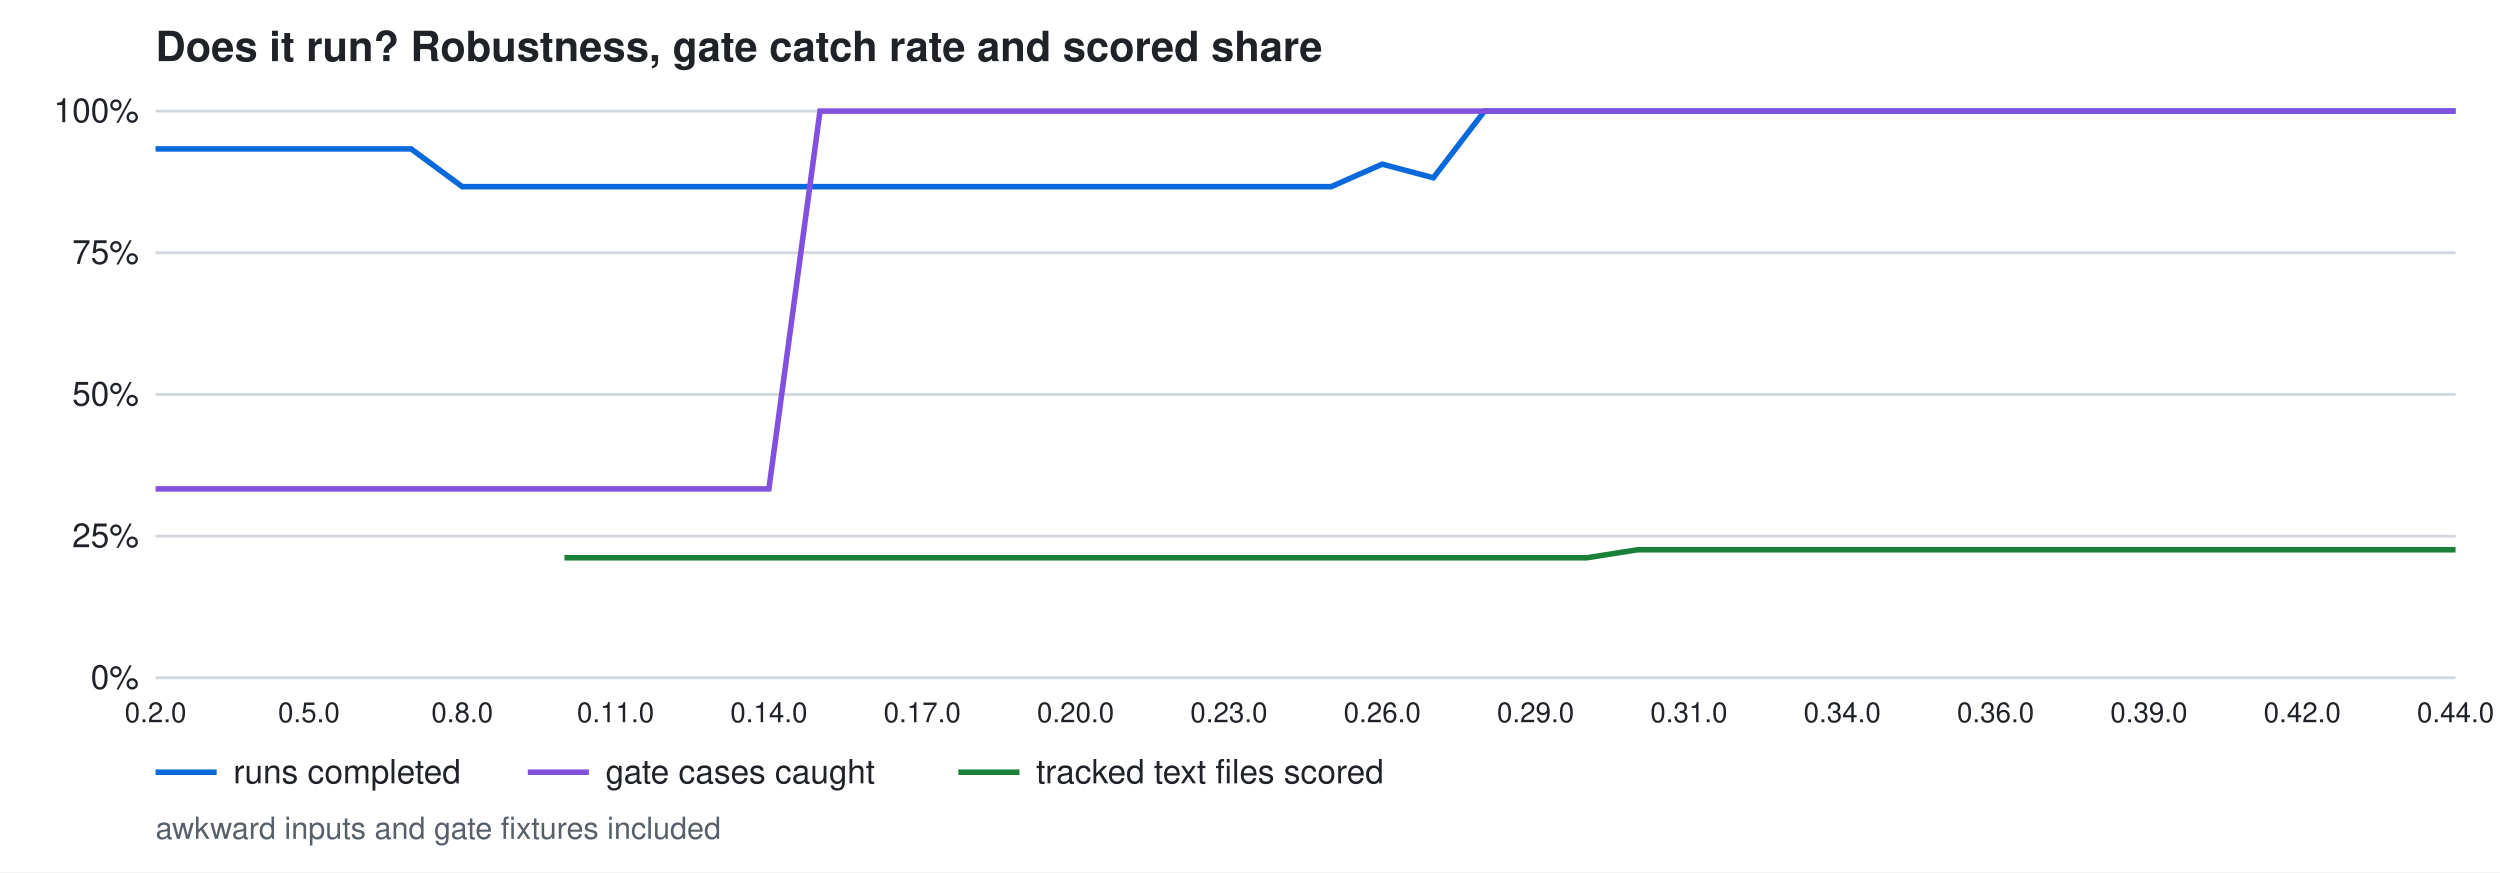
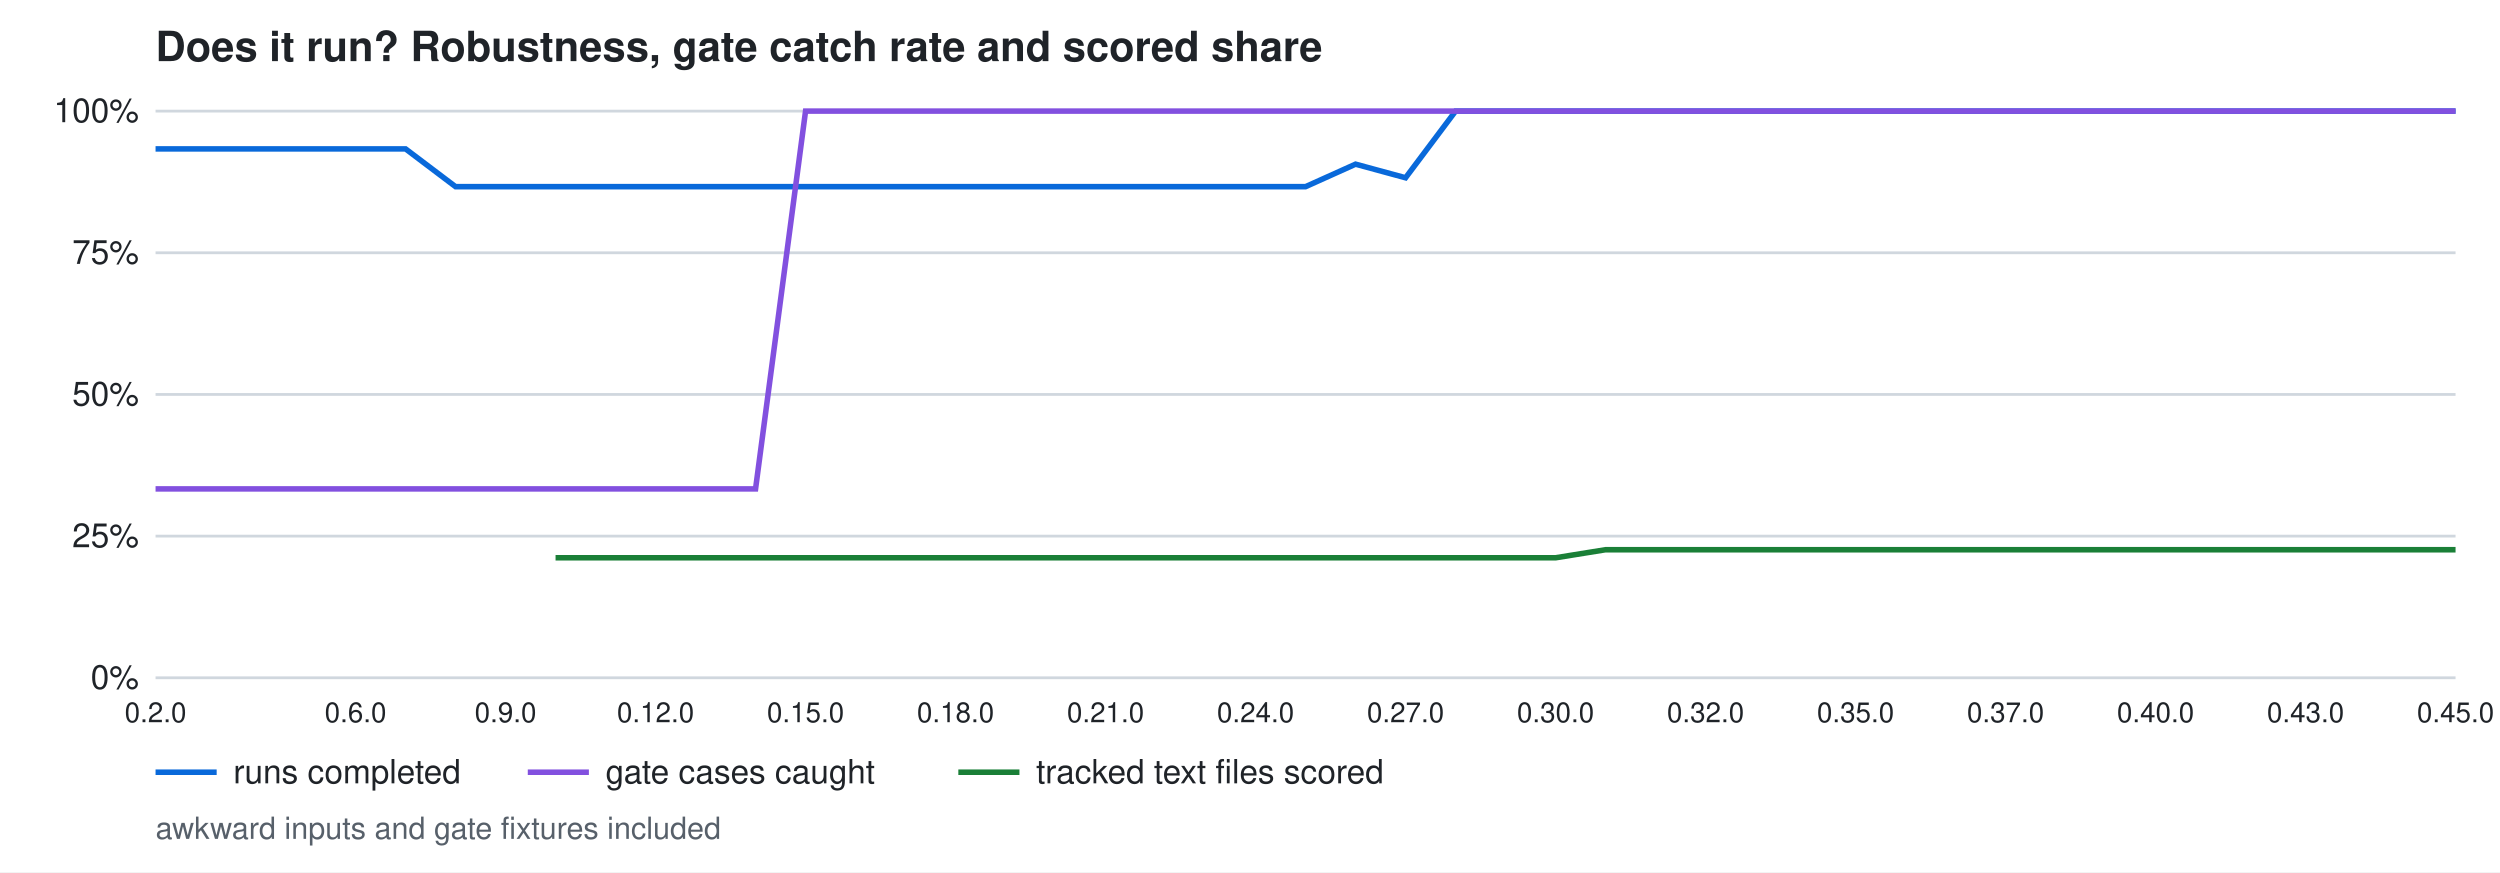
<svg xmlns="http://www.w3.org/2000/svg" width="900" height="314" viewBox="0 0 900 314" font-family="-apple-system,Segoe UI,Helvetica,Arial,sans-serif" font-size="12">
  <rect width="900" height="314" fill="#ffffff" />
  <text x="56" y="22" font-size="15" font-weight="600" fill="#1f2328">Does it run? Robustness, gate catch rate and scored share</text>
  <line x1="56" y1="244.0" x2="884" y2="244.0" stroke="#d0d7de" stroke-width="1" />
  <text x="50" y="248.0" text-anchor="end" fill="#1f2328">0%</text>
  <line x1="56" y1="193.0" x2="884" y2="193.0" stroke="#d0d7de" stroke-width="1" />
  <text x="50" y="197.0" text-anchor="end" fill="#1f2328">25%</text>
  <line x1="56" y1="142.0" x2="884" y2="142.0" stroke="#d0d7de" stroke-width="1" />
  <text x="50" y="146.0" text-anchor="end" fill="#1f2328">50%</text>
  <line x1="56" y1="91.0" x2="884" y2="91.0" stroke="#d0d7de" stroke-width="1" />
  <text x="50" y="95.0" text-anchor="end" fill="#1f2328">75%</text>
  <line x1="56" y1="40.0" x2="884" y2="40.0" stroke="#d0d7de" stroke-width="1" />
  <text x="50" y="44.0" text-anchor="end" fill="#1f2328">100%</text>
  <text x="56.0" y="260" text-anchor="middle" fill="#1f2328" font-size="10">0.2.0</text>
-   <text x="111.2" y="260" text-anchor="middle" fill="#1f2328" font-size="10">0.5.0</text>
-   <text x="166.4" y="260" text-anchor="middle" fill="#1f2328" font-size="10">0.8.0</text>
-   <text x="221.6" y="260" text-anchor="middle" fill="#1f2328" font-size="10">0.11.0</text>
-   <text x="276.8" y="260" text-anchor="middle" fill="#1f2328" font-size="10">0.14.0</text>
-   <text x="332.0" y="260" text-anchor="middle" fill="#1f2328" font-size="10">0.17.0</text>
-   <text x="387.2" y="260" text-anchor="middle" fill="#1f2328" font-size="10">0.20.0</text>
-   <text x="442.4" y="260" text-anchor="middle" fill="#1f2328" font-size="10">0.23.0</text>
-   <text x="497.6" y="260" text-anchor="middle" fill="#1f2328" font-size="10">0.26.0</text>
-   <text x="552.8" y="260" text-anchor="middle" fill="#1f2328" font-size="10">0.29.0</text>
-   <text x="608.0" y="260" text-anchor="middle" fill="#1f2328" font-size="10">0.31.0</text>
-   <text x="663.2" y="260" text-anchor="middle" fill="#1f2328" font-size="10">0.34.0</text>
-   <text x="718.4" y="260" text-anchor="middle" fill="#1f2328" font-size="10">0.36.0</text>
-   <text x="773.6" y="260" text-anchor="middle" fill="#1f2328" font-size="10">0.39.0</text>
-   <text x="828.8" y="260" text-anchor="middle" fill="#1f2328" font-size="10">0.42.0</text>
-   <text x="884.0" y="260" text-anchor="middle" fill="#1f2328" font-size="10">0.44.0</text>
-   <polyline points="56.0,53.6 74.4,53.6 92.8,53.6 111.2,53.6 129.6,53.6 148.0,53.6 166.4,67.2 184.8,67.2 203.2,67.2 221.6,67.2 240.0,67.2 258.4,67.2 276.8,67.2 295.2,67.2 313.6,67.2 332.0,67.2 350.4,67.2 368.8,67.2 387.2,67.2 405.6,67.2 424.0,67.2 442.4,67.2 460.8,67.2 479.2,67.2 497.6,59.1 516.0,64.0 534.4,40.0 552.8,40.0 571.2,40.0 589.6,40.0 608.0,40.0 626.4,40.0 644.8,40.0 663.2,40.0 681.6,40.0 700.0,40.0 718.4,40.0 736.8,40.0 755.2,40.0 773.6,40.0 792.0,40.0 810.4,40.0 828.8,40.0 847.2,40.0 865.6,40.0 884.0,40.0" fill="none" stroke="#0969da" stroke-width="2" />
-   <polyline points="56.0,176.0 74.4,176.0 92.8,176.0 111.2,176.0 129.6,176.0 148.0,176.0 166.4,176.0 184.8,176.0 203.2,176.0 221.6,176.0 240.0,176.0 258.4,176.0 276.8,176.0 295.2,40.0 313.6,40.0 332.0,40.0 350.4,40.0 368.8,40.0 387.2,40.0 405.6,40.0 424.0,40.0 442.4,40.0 460.8,40.0 479.2,40.0 497.6,40.0 516.0,40.0 534.4,40.0 552.8,40.0 571.2,40.0 589.6,40.0 608.0,40.0 626.4,40.0 644.8,40.0 663.2,40.0 681.6,40.0 700.0,40.0 718.4,40.0 736.8,40.0 755.2,40.0 773.6,40.0 792.0,40.0 810.4,40.0 828.8,40.0 847.2,40.0 865.6,40.0 884.0,40.0" fill="none" stroke="#8250df" stroke-width="2" />
-   <polyline points="203.2,200.8 221.6,200.8 240.0,200.8 258.4,200.8 276.8,200.8 295.2,200.8 313.6,200.8 332.0,200.8 350.4,200.8 368.8,200.8 387.2,200.8 405.6,200.8 424.0,200.8 442.4,200.8 460.8,200.8 479.2,200.8 497.6,200.8 516.0,200.8 534.4,200.8 552.8,200.8 571.2,200.8 589.6,197.9 608.0,197.9 626.4,197.9 644.8,197.9 663.2,197.9 681.6,197.9 700.0,197.9 718.4,197.9 736.8,197.9 755.2,197.9 773.6,197.9 792.0,197.9 810.4,197.9 828.8,197.9 847.2,197.9 865.6,197.9 884.0,197.9" fill="none" stroke="#1a7f37" stroke-width="2" />
+   <text x="128.0" y="260" text-anchor="middle" fill="#1f2328" font-size="10">0.6.0</text>
+   <text x="182.0" y="260" text-anchor="middle" fill="#1f2328" font-size="10">0.9.0</text>
+   <text x="236.0" y="260" text-anchor="middle" fill="#1f2328" font-size="10">0.12.0</text>
+   <text x="290.0" y="260" text-anchor="middle" fill="#1f2328" font-size="10">0.15.0</text>
+   <text x="344.0" y="260" text-anchor="middle" fill="#1f2328" font-size="10">0.18.0</text>
+   <text x="398.0" y="260" text-anchor="middle" fill="#1f2328" font-size="10">0.21.0</text>
+   <text x="452.0" y="260" text-anchor="middle" fill="#1f2328" font-size="10">0.24.0</text>
+   <text x="506.0" y="260" text-anchor="middle" fill="#1f2328" font-size="10">0.27.0</text>
+   <text x="560.0" y="260" text-anchor="middle" fill="#1f2328" font-size="10">0.30.0</text>
+   <text x="614.0" y="260" text-anchor="middle" fill="#1f2328" font-size="10">0.32.0</text>
+   <text x="668.0" y="260" text-anchor="middle" fill="#1f2328" font-size="10">0.35.0</text>
+   <text x="722.0" y="260" text-anchor="middle" fill="#1f2328" font-size="10">0.37.0</text>
+   <text x="776.0" y="260" text-anchor="middle" fill="#1f2328" font-size="10">0.40.0</text>
+   <text x="830.0" y="260" text-anchor="middle" fill="#1f2328" font-size="10">0.43.0</text>
+   <text x="884.0" y="260" text-anchor="middle" fill="#1f2328" font-size="10">0.45.0</text>
+   <polyline points="56.0,53.6 74.0,53.6 92.0,53.6 110.0,53.6 128.0,53.6 146.0,53.6 164.0,67.2 182.0,67.2 200.0,67.2 218.0,67.2 236.0,67.2 254.0,67.2 272.0,67.2 290.0,67.2 308.0,67.2 326.0,67.2 344.0,67.2 362.0,67.2 380.0,67.2 398.0,67.2 416.0,67.2 434.0,67.2 452.0,67.2 470.0,67.2 488.0,59.1 506.0,64.0 524.0,40.0 542.0,40.0 560.0,40.0 578.0,40.0 596.0,40.0 614.0,40.0 632.0,40.0 650.0,40.0 668.0,40.0 686.0,40.0 704.0,40.0 722.0,40.0 740.0,40.0 758.0,40.0 776.0,40.0 794.0,40.0 812.0,40.0 830.0,40.0 848.0,40.0 866.0,40.0 884.0,40.0" fill="none" stroke="#0969da" stroke-width="2" />
+   <polyline points="56.0,176.0 74.0,176.0 92.0,176.0 110.0,176.0 128.0,176.0 146.0,176.0 164.0,176.0 182.0,176.0 200.0,176.0 218.0,176.0 236.0,176.0 254.0,176.0 272.0,176.0 290.0,40.0 308.0,40.0 326.0,40.0 344.0,40.0 362.0,40.0 380.0,40.0 398.0,40.0 416.0,40.0 434.0,40.0 452.0,40.0 470.0,40.0 488.0,40.0 506.0,40.0 524.0,40.0 542.0,40.0 560.0,40.0 578.0,40.0 596.0,40.0 614.0,40.0 632.0,40.0 650.0,40.0 668.0,40.0 686.0,40.0 704.0,40.0 722.0,40.0 740.0,40.0 758.0,40.0 776.0,40.0 794.0,40.0 812.0,40.0 830.0,40.0 848.0,40.0 866.0,40.0 884.0,40.0" fill="none" stroke="#8250df" stroke-width="2" />
+   <polyline points="200.0,200.8 218.0,200.8 236.0,200.8 254.0,200.8 272.0,200.8 290.0,200.8 308.0,200.8 326.0,200.8 344.0,200.8 362.0,200.8 380.0,200.8 398.0,200.8 416.0,200.8 434.0,200.8 452.0,200.8 470.0,200.8 488.0,200.8 506.0,200.8 524.0,200.8 542.0,200.8 560.0,200.8 578.0,197.9 596.0,197.9 614.0,197.9 632.0,197.9 650.0,197.9 668.0,197.9 686.0,197.9 704.0,197.9 722.0,197.9 740.0,197.9 758.0,197.9 776.0,197.9 794.0,197.9 812.0,197.9 830.0,197.9 848.0,197.9 866.0,197.9 884.0,197.9" fill="none" stroke="#1a7f37" stroke-width="2" />
  <line x1="56" y1="278" x2="78" y2="278" stroke="#0969da" stroke-width="2" />
  <text x="84" y="282" fill="#1f2328">runs completed</text>
  <line x1="190" y1="278" x2="212" y2="278" stroke="#8250df" stroke-width="2" />
  <text x="218" y="282" fill="#1f2328">gate cases caught</text>
  <line x1="345" y1="278" x2="367" y2="278" stroke="#1a7f37" stroke-width="2" />
  <text x="373" y="282" fill="#1f2328">tracked text files scored</text>
  <text x="56" y="302" fill="#57606a" font-size="11">awkward inputs and gate fixtures included</text>
</svg>
